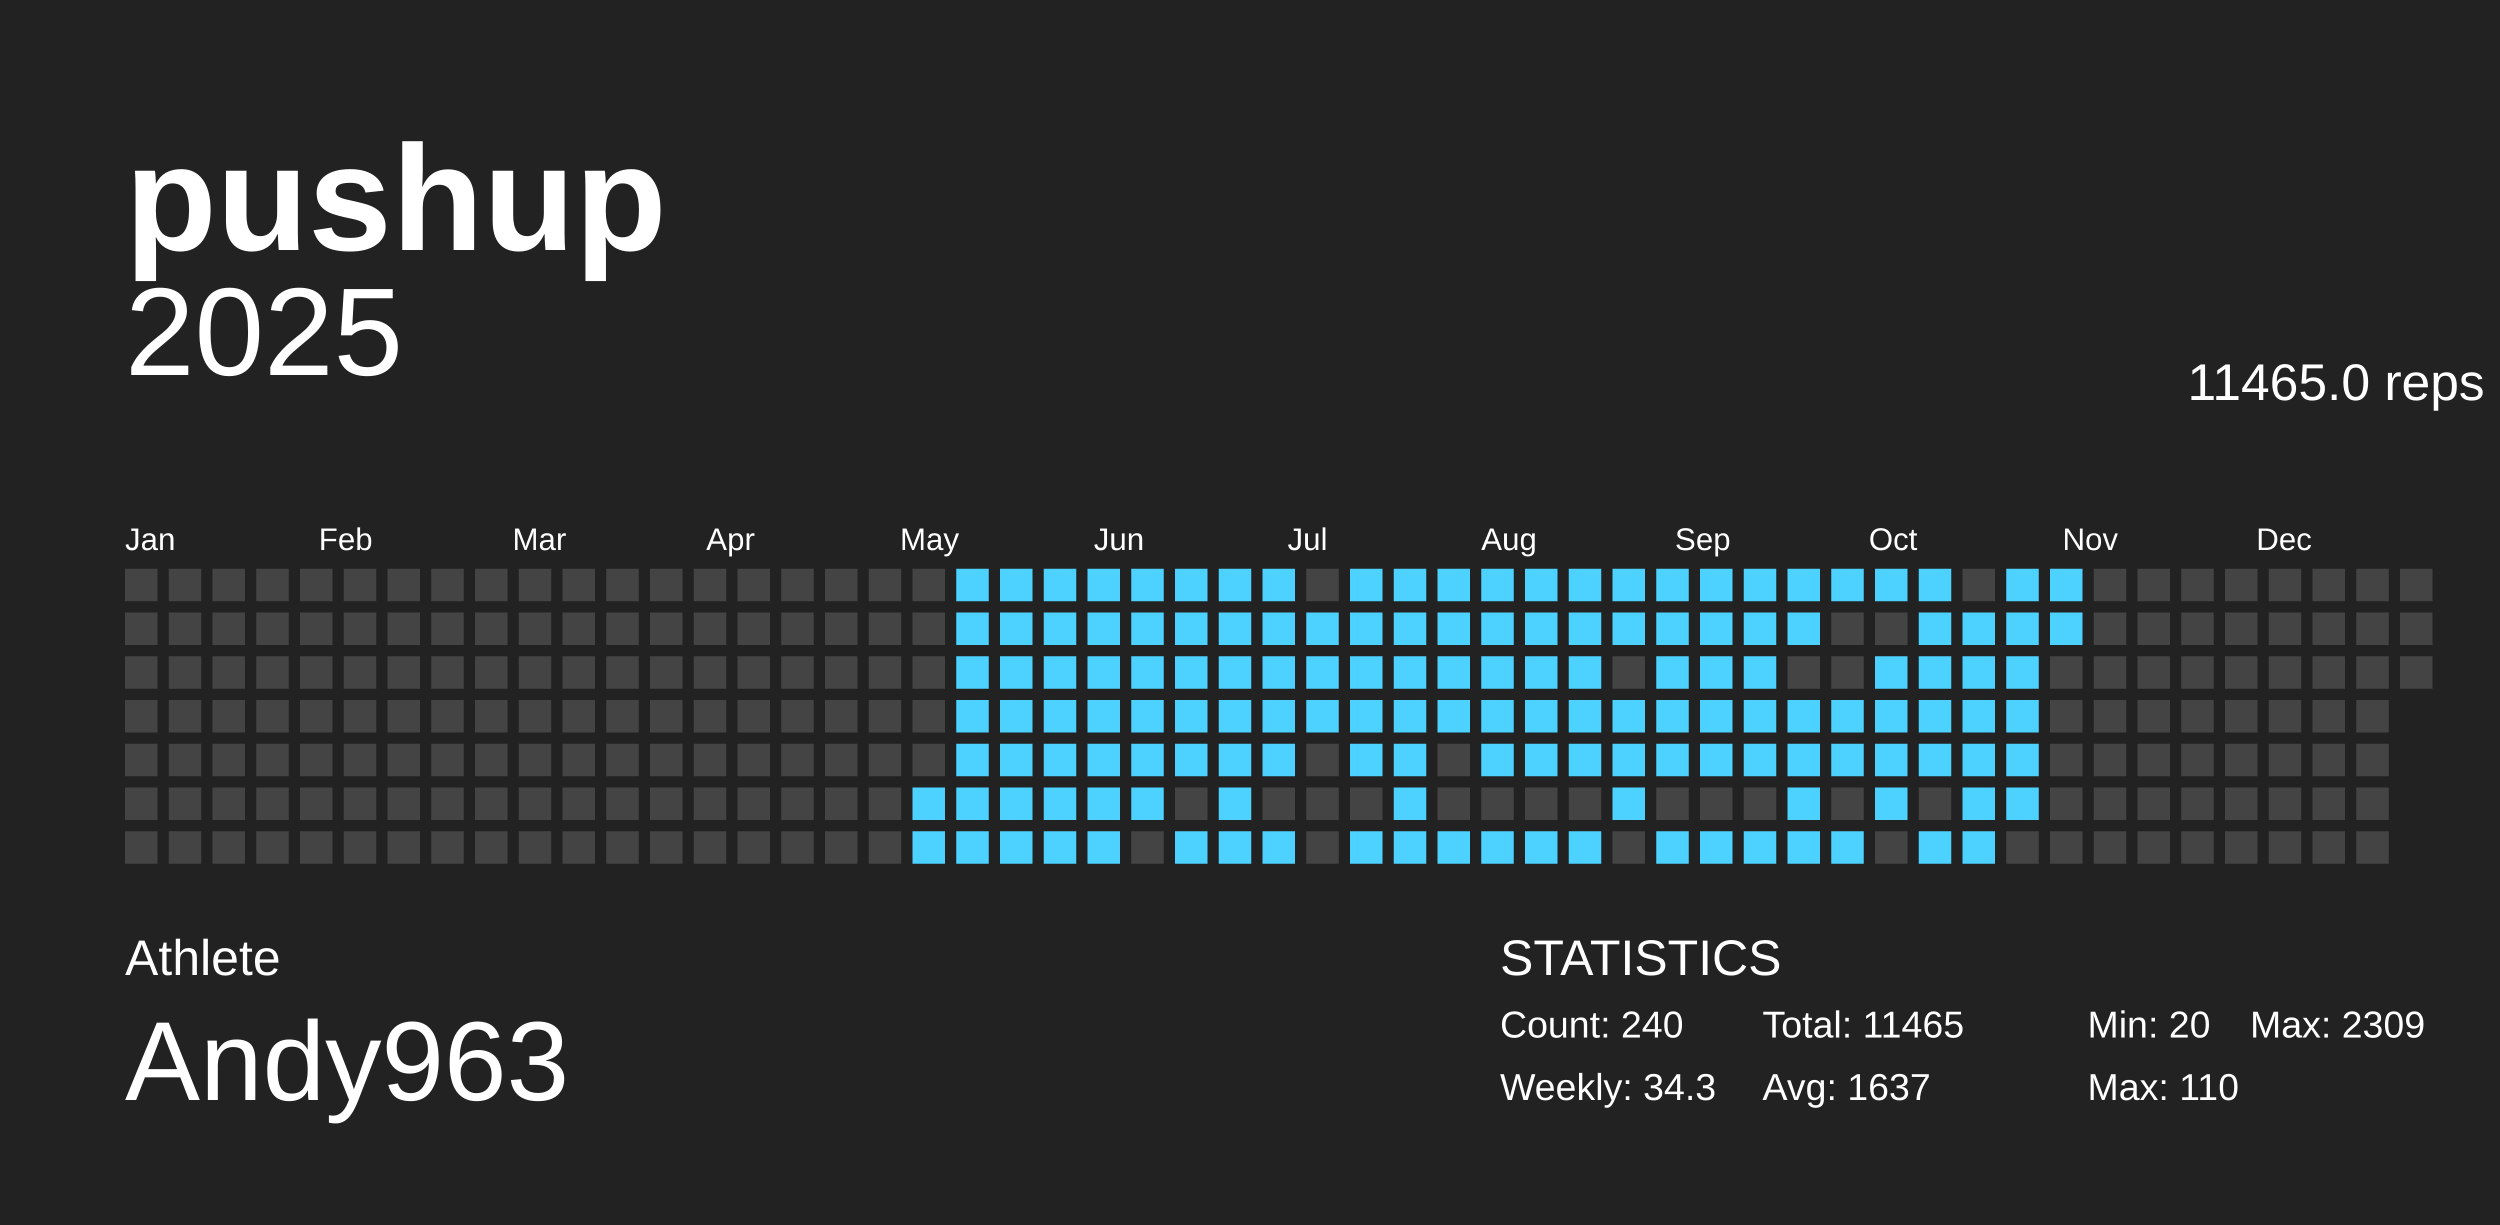
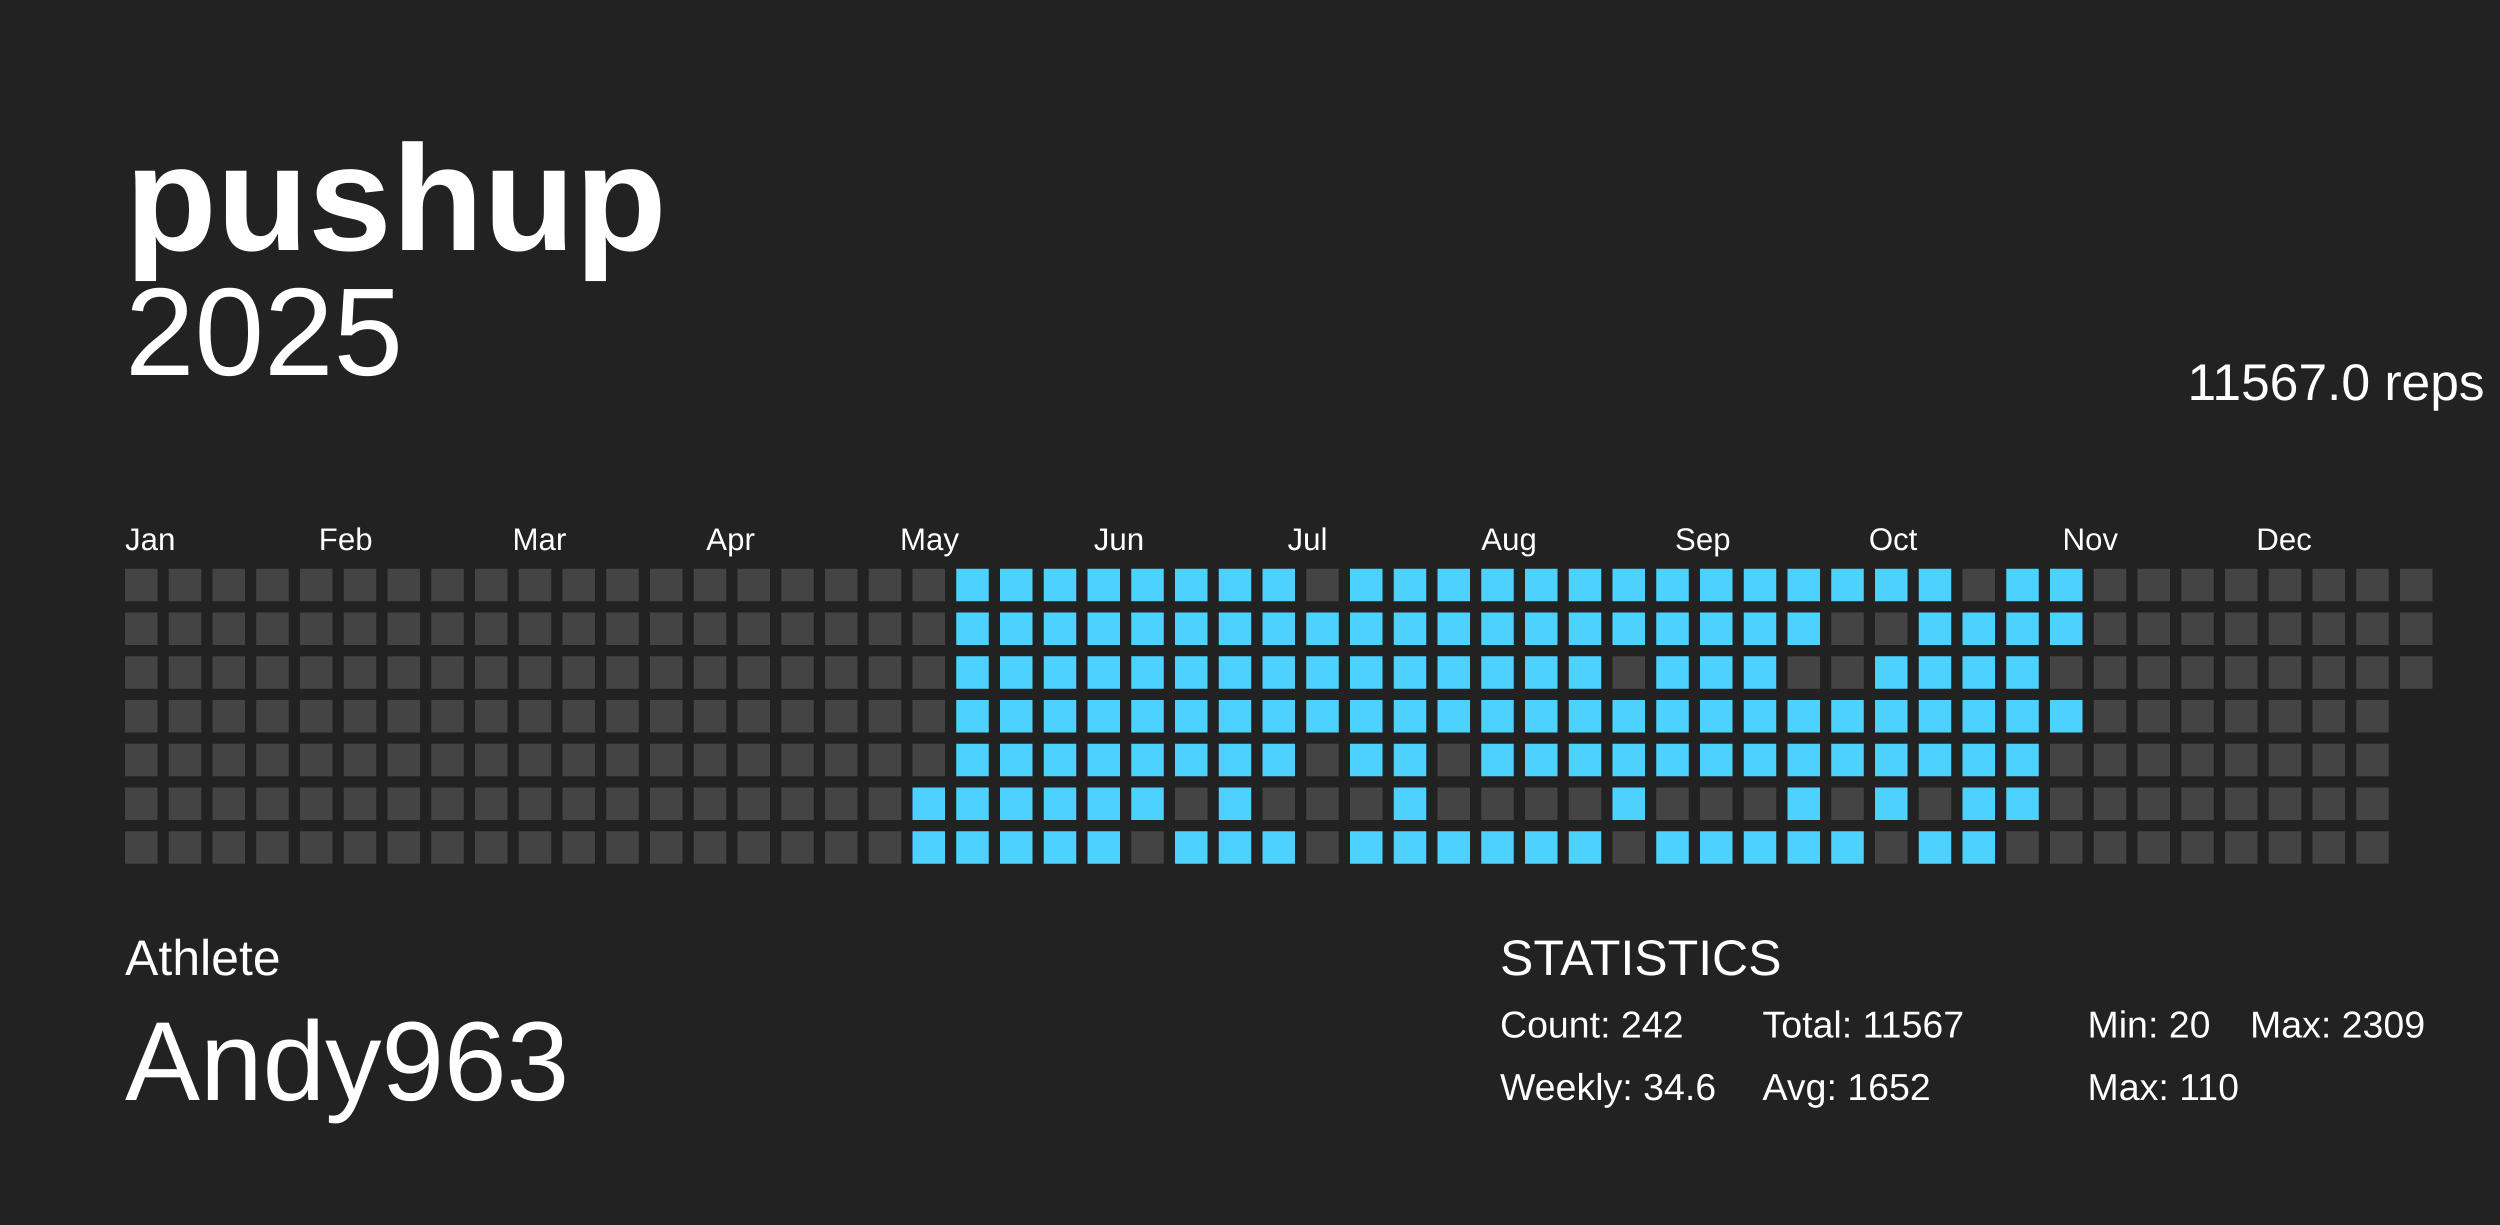
<svg xmlns="http://www.w3.org/2000/svg" baseProfile="full" height="98mm" version="1.1" viewBox="0,0,200,98" width="200mm">
  <defs />
  <g>
    <rect fill="#222222" height="98" width="200" x="0" y="0" />
    <g id="year2025">
      <text alignment-baseline="hanging" fill="#FFFFFF" style="font-size:10.0px; font-family:Arial;" x="10" y="30">2025</text>
-       <text alignment-baseline="hanging" fill="#FFFFFF" style="font-size:4.125px; font-family:Arial;" x="175" y="32">11465.0 reps</text>
+       <text alignment-baseline="hanging" fill="#FFFFFF" style="font-size:4.125px; font-family:Arial;" x="175" y="32">11567.0 reps</text>
      <text fill="#FFFFFF" style="font-size:2.5px; font-family:Arial" x="10.0" y="44">Jan</text>
      <text fill="#FFFFFF" style="font-size:2.5px; font-family:Arial" x="25.5" y="44">Feb</text>
      <text fill="#FFFFFF" style="font-size:2.5px; font-family:Arial" x="41.0" y="44">Mar</text>
      <text fill="#FFFFFF" style="font-size:2.5px; font-family:Arial" x="56.5" y="44">Apr</text>
      <text fill="#FFFFFF" style="font-size:2.5px; font-family:Arial" x="72.0" y="44">May</text>
      <text fill="#FFFFFF" style="font-size:2.5px; font-family:Arial" x="87.5" y="44">Jun</text>
      <text fill="#FFFFFF" style="font-size:2.5px; font-family:Arial" x="103.0" y="44">Jul</text>
      <text fill="#FFFFFF" style="font-size:2.5px; font-family:Arial" x="118.5" y="44">Aug</text>
      <text fill="#FFFFFF" style="font-size:2.5px; font-family:Arial" x="134.0" y="44">Sep</text>
      <text fill="#FFFFFF" style="font-size:2.5px; font-family:Arial" x="149.5" y="44">Oct</text>
      <text fill="#FFFFFF" style="font-size:2.5px; font-family:Arial" x="165.0" y="44">Nov</text>
      <text fill="#FFFFFF" style="font-size:2.5px; font-family:Arial" x="180.5" y="44">Dec</text>
      <rect fill="#444444" height="2.6" width="2.6" x="10.0" y="45.5" />
      <rect fill="#444444" height="2.6" width="2.6" x="10.0" y="49.0" />
      <rect fill="#444444" height="2.6" width="2.6" x="10.0" y="52.5" />
      <rect fill="#444444" height="2.6" width="2.6" x="10.0" y="56.0" />
      <rect fill="#444444" height="2.6" width="2.6" x="10.0" y="59.5" />
      <rect fill="#444444" height="2.6" width="2.6" x="10.0" y="63.0" />
      <rect fill="#444444" height="2.6" width="2.6" x="10.0" y="66.5" />
      <rect fill="#444444" height="2.6" width="2.6" x="13.5" y="45.5" />
      <rect fill="#444444" height="2.6" width="2.6" x="13.5" y="49.0" />
      <rect fill="#444444" height="2.6" width="2.6" x="13.5" y="52.5" />
      <rect fill="#444444" height="2.6" width="2.6" x="13.5" y="56.0" />
      <rect fill="#444444" height="2.6" width="2.6" x="13.5" y="59.5" />
      <rect fill="#444444" height="2.6" width="2.6" x="13.5" y="63.0" />
      <rect fill="#444444" height="2.6" width="2.6" x="13.5" y="66.5" />
      <rect fill="#444444" height="2.6" width="2.6" x="17.0" y="45.5" />
      <rect fill="#444444" height="2.6" width="2.6" x="17.0" y="49.0" />
      <rect fill="#444444" height="2.6" width="2.6" x="17.0" y="52.5" />
      <rect fill="#444444" height="2.6" width="2.6" x="17.0" y="56.0" />
      <rect fill="#444444" height="2.6" width="2.6" x="17.0" y="59.5" />
      <rect fill="#444444" height="2.6" width="2.6" x="17.0" y="63.0" />
      <rect fill="#444444" height="2.6" width="2.6" x="17.0" y="66.5" />
      <rect fill="#444444" height="2.6" width="2.6" x="20.5" y="45.5" />
      <rect fill="#444444" height="2.6" width="2.6" x="20.5" y="49.0" />
      <rect fill="#444444" height="2.6" width="2.6" x="20.5" y="52.5" />
      <rect fill="#444444" height="2.6" width="2.6" x="20.5" y="56.0" />
      <rect fill="#444444" height="2.6" width="2.6" x="20.5" y="59.5" />
      <rect fill="#444444" height="2.6" width="2.6" x="20.5" y="63.0" />
      <rect fill="#444444" height="2.6" width="2.6" x="20.5" y="66.5" />
      <rect fill="#444444" height="2.6" width="2.6" x="24.0" y="45.5" />
      <rect fill="#444444" height="2.6" width="2.6" x="24.0" y="49.0" />
      <rect fill="#444444" height="2.6" width="2.6" x="24.0" y="52.5" />
      <rect fill="#444444" height="2.6" width="2.6" x="24.0" y="56.0" />
      <rect fill="#444444" height="2.6" width="2.6" x="24.0" y="59.5" />
      <rect fill="#444444" height="2.6" width="2.6" x="24.0" y="63.0" />
      <rect fill="#444444" height="2.6" width="2.6" x="24.0" y="66.5" />
      <rect fill="#444444" height="2.6" width="2.6" x="27.5" y="45.5" />
      <rect fill="#444444" height="2.6" width="2.6" x="27.5" y="49.0" />
      <rect fill="#444444" height="2.6" width="2.6" x="27.5" y="52.5" />
      <rect fill="#444444" height="2.6" width="2.6" x="27.5" y="56.0" />
      <rect fill="#444444" height="2.6" width="2.6" x="27.5" y="59.5" />
      <rect fill="#444444" height="2.6" width="2.6" x="27.5" y="63.0" />
      <rect fill="#444444" height="2.6" width="2.6" x="27.5" y="66.5" />
      <rect fill="#444444" height="2.6" width="2.6" x="31.0" y="45.5" />
      <rect fill="#444444" height="2.6" width="2.6" x="31.0" y="49.0" />
      <rect fill="#444444" height="2.6" width="2.6" x="31.0" y="52.5" />
      <rect fill="#444444" height="2.6" width="2.6" x="31.0" y="56.0" />
      <rect fill="#444444" height="2.6" width="2.6" x="31.0" y="59.5" />
      <rect fill="#444444" height="2.6" width="2.6" x="31.0" y="63.0" />
      <rect fill="#444444" height="2.6" width="2.6" x="31.0" y="66.5" />
      <rect fill="#444444" height="2.6" width="2.6" x="34.5" y="45.5" />
      <rect fill="#444444" height="2.6" width="2.6" x="34.5" y="49.0" />
      <rect fill="#444444" height="2.6" width="2.6" x="34.5" y="52.5" />
      <rect fill="#444444" height="2.6" width="2.6" x="34.5" y="56.0" />
      <rect fill="#444444" height="2.6" width="2.6" x="34.5" y="59.5" />
      <rect fill="#444444" height="2.6" width="2.6" x="34.5" y="63.0" />
      <rect fill="#444444" height="2.6" width="2.6" x="34.5" y="66.5" />
      <rect fill="#444444" height="2.6" width="2.6" x="38.0" y="45.5" />
      <rect fill="#444444" height="2.6" width="2.6" x="38.0" y="49.0" />
      <rect fill="#444444" height="2.6" width="2.6" x="38.0" y="52.5" />
      <rect fill="#444444" height="2.6" width="2.6" x="38.0" y="56.0" />
      <rect fill="#444444" height="2.6" width="2.6" x="38.0" y="59.5" />
      <rect fill="#444444" height="2.6" width="2.6" x="38.0" y="63.0" />
      <rect fill="#444444" height="2.6" width="2.6" x="38.0" y="66.5" />
      <rect fill="#444444" height="2.6" width="2.6" x="41.5" y="45.5" />
      <rect fill="#444444" height="2.6" width="2.6" x="41.5" y="49.0" />
      <rect fill="#444444" height="2.6" width="2.6" x="41.5" y="52.5" />
      <rect fill="#444444" height="2.6" width="2.6" x="41.5" y="56.0" />
      <rect fill="#444444" height="2.6" width="2.6" x="41.5" y="59.5" />
      <rect fill="#444444" height="2.6" width="2.6" x="41.5" y="63.0" />
      <rect fill="#444444" height="2.6" width="2.6" x="41.5" y="66.5" />
      <rect fill="#444444" height="2.6" width="2.6" x="45.0" y="45.5" />
      <rect fill="#444444" height="2.6" width="2.6" x="45.0" y="49.0" />
      <rect fill="#444444" height="2.6" width="2.6" x="45.0" y="52.5" />
      <rect fill="#444444" height="2.6" width="2.6" x="45.0" y="56.0" />
      <rect fill="#444444" height="2.6" width="2.6" x="45.0" y="59.5" />
      <rect fill="#444444" height="2.6" width="2.6" x="45.0" y="63.0" />
      <rect fill="#444444" height="2.6" width="2.6" x="45.0" y="66.5" />
      <rect fill="#444444" height="2.6" width="2.6" x="48.5" y="45.5" />
      <rect fill="#444444" height="2.6" width="2.6" x="48.5" y="49.0" />
      <rect fill="#444444" height="2.6" width="2.6" x="48.5" y="52.5" />
      <rect fill="#444444" height="2.6" width="2.6" x="48.5" y="56.0" />
      <rect fill="#444444" height="2.6" width="2.6" x="48.5" y="59.5" />
      <rect fill="#444444" height="2.6" width="2.6" x="48.5" y="63.0" />
      <rect fill="#444444" height="2.6" width="2.6" x="48.5" y="66.5" />
      <rect fill="#444444" height="2.6" width="2.6" x="52.0" y="45.5" />
      <rect fill="#444444" height="2.6" width="2.6" x="52.0" y="49.0" />
      <rect fill="#444444" height="2.6" width="2.6" x="52.0" y="52.5" />
      <rect fill="#444444" height="2.6" width="2.6" x="52.0" y="56.0" />
      <rect fill="#444444" height="2.6" width="2.6" x="52.0" y="59.5" />
      <rect fill="#444444" height="2.6" width="2.6" x="52.0" y="63.0" />
      <rect fill="#444444" height="2.6" width="2.6" x="52.0" y="66.5" />
      <rect fill="#444444" height="2.6" width="2.6" x="55.5" y="45.5" />
      <rect fill="#444444" height="2.6" width="2.6" x="55.5" y="49.0" />
      <rect fill="#444444" height="2.6" width="2.6" x="55.5" y="52.5" />
      <rect fill="#444444" height="2.6" width="2.6" x="55.5" y="56.0" />
      <rect fill="#444444" height="2.6" width="2.6" x="55.5" y="59.5" />
      <rect fill="#444444" height="2.6" width="2.6" x="55.5" y="63.0" />
      <rect fill="#444444" height="2.6" width="2.6" x="55.5" y="66.5" />
      <rect fill="#444444" height="2.6" width="2.6" x="59.0" y="45.5" />
      <rect fill="#444444" height="2.6" width="2.6" x="59.0" y="49.0" />
      <rect fill="#444444" height="2.6" width="2.6" x="59.0" y="52.5" />
      <rect fill="#444444" height="2.6" width="2.6" x="59.0" y="56.0" />
      <rect fill="#444444" height="2.6" width="2.6" x="59.0" y="59.5" />
      <rect fill="#444444" height="2.6" width="2.6" x="59.0" y="63.0" />
      <rect fill="#444444" height="2.6" width="2.6" x="59.0" y="66.5" />
      <rect fill="#444444" height="2.6" width="2.6" x="62.5" y="45.5" />
      <rect fill="#444444" height="2.6" width="2.6" x="62.5" y="49.0" />
      <rect fill="#444444" height="2.6" width="2.6" x="62.5" y="52.5" />
      <rect fill="#444444" height="2.6" width="2.6" x="62.5" y="56.0" />
      <rect fill="#444444" height="2.6" width="2.6" x="62.5" y="59.5" />
      <rect fill="#444444" height="2.6" width="2.6" x="62.5" y="63.0" />
      <rect fill="#444444" height="2.6" width="2.6" x="62.5" y="66.5" />
      <rect fill="#444444" height="2.6" width="2.6" x="66.0" y="45.5" />
      <rect fill="#444444" height="2.6" width="2.6" x="66.0" y="49.0" />
      <rect fill="#444444" height="2.6" width="2.6" x="66.0" y="52.5" />
      <rect fill="#444444" height="2.6" width="2.6" x="66.0" y="56.0" />
      <rect fill="#444444" height="2.6" width="2.6" x="66.0" y="59.5" />
      <rect fill="#444444" height="2.6" width="2.6" x="66.0" y="63.0" />
      <rect fill="#444444" height="2.6" width="2.6" x="66.0" y="66.5" />
      <rect fill="#444444" height="2.6" width="2.6" x="69.5" y="45.5" />
      <rect fill="#444444" height="2.6" width="2.6" x="69.5" y="49.0" />
      <rect fill="#444444" height="2.6" width="2.6" x="69.5" y="52.5" />
      <rect fill="#444444" height="2.6" width="2.6" x="69.5" y="56.0" />
      <rect fill="#444444" height="2.6" width="2.6" x="69.5" y="59.5" />
      <rect fill="#444444" height="2.6" width="2.6" x="69.5" y="63.0" />
      <rect fill="#444444" height="2.6" width="2.6" x="69.5" y="66.5" />
      <rect fill="#444444" height="2.6" width="2.6" x="73.0" y="45.5" />
      <rect fill="#444444" height="2.6" width="2.6" x="73.0" y="49.0" />
      <rect fill="#444444" height="2.6" width="2.6" x="73.0" y="52.5" />
      <rect fill="#444444" height="2.6" width="2.6" x="73.0" y="56.0" />
      <rect fill="#444444" height="2.6" width="2.6" x="73.0" y="59.5" />
      <rect fill="#4dd2ff" height="2.6" width="2.6" x="73.0" y="63.0" />
      <rect fill="#4dd2ff" height="2.6" width="2.6" x="73.0" y="66.5" />
      <rect fill="#4dd2ff" height="2.6" width="2.6" x="76.5" y="45.5" />
      <rect fill="#4dd2ff" height="2.6" width="2.6" x="76.5" y="49.0" />
      <rect fill="#4dd2ff" height="2.6" width="2.6" x="76.5" y="52.5" />
      <rect fill="#4dd2ff" height="2.6" width="2.6" x="76.5" y="56.0" />
      <rect fill="#4dd2ff" height="2.6" width="2.6" x="76.5" y="59.5" />
      <rect fill="#4dd2ff" height="2.6" width="2.6" x="76.5" y="63.0" />
      <rect fill="#4dd2ff" height="2.6" width="2.6" x="76.5" y="66.5" />
      <rect fill="#4dd2ff" height="2.6" width="2.6" x="80.0" y="45.5" />
      <rect fill="#4dd2ff" height="2.6" width="2.6" x="80.0" y="49.0" />
      <rect fill="#4dd2ff" height="2.6" width="2.6" x="80.0" y="52.5" />
      <rect fill="#4dd2ff" height="2.6" width="2.6" x="80.0" y="56.0" />
      <rect fill="#4dd2ff" height="2.6" width="2.6" x="80.0" y="59.5" />
      <rect fill="#4dd2ff" height="2.6" width="2.6" x="80.0" y="63.0" />
      <rect fill="#4dd2ff" height="2.6" width="2.6" x="80.0" y="66.5" />
      <rect fill="#4dd2ff" height="2.6" width="2.6" x="83.5" y="45.5" />
      <rect fill="#4dd2ff" height="2.6" width="2.6" x="83.5" y="49.0" />
      <rect fill="#4dd2ff" height="2.6" width="2.6" x="83.5" y="52.5" />
      <rect fill="#4dd2ff" height="2.6" width="2.6" x="83.5" y="56.0" />
      <rect fill="#4dd2ff" height="2.6" width="2.6" x="83.5" y="59.5" />
      <rect fill="#4dd2ff" height="2.6" width="2.6" x="83.5" y="63.0" />
      <rect fill="#4dd2ff" height="2.6" width="2.6" x="83.5" y="66.5" />
      <rect fill="#4dd2ff" height="2.6" width="2.6" x="87.0" y="45.5" />
      <rect fill="#4dd2ff" height="2.6" width="2.6" x="87.0" y="49.0" />
      <rect fill="#4dd2ff" height="2.6" width="2.6" x="87.0" y="52.5" />
      <rect fill="#4dd2ff" height="2.6" width="2.6" x="87.0" y="56.0" />
      <rect fill="#4dd2ff" height="2.6" width="2.6" x="87.0" y="59.5" />
      <rect fill="#4dd2ff" height="2.6" width="2.6" x="87.0" y="63.0" />
      <rect fill="#4dd2ff" height="2.6" width="2.6" x="87.0" y="66.5" />
      <rect fill="#4dd2ff" height="2.6" width="2.6" x="90.5" y="45.5" />
      <rect fill="#4dd2ff" height="2.6" width="2.6" x="90.5" y="49.0" />
      <rect fill="#4dd2ff" height="2.6" width="2.6" x="90.5" y="52.5" />
      <rect fill="#4dd2ff" height="2.6" width="2.6" x="90.5" y="56.0" />
      <rect fill="#4dd2ff" height="2.6" width="2.6" x="90.5" y="59.5" />
      <rect fill="#4dd2ff" height="2.6" width="2.6" x="90.5" y="63.0" />
      <rect fill="#444444" height="2.6" width="2.6" x="90.5" y="66.5" />
      <rect fill="#4dd2ff" height="2.6" width="2.6" x="94.0" y="45.5" />
      <rect fill="#4dd2ff" height="2.6" width="2.6" x="94.0" y="49.0" />
      <rect fill="#4dd2ff" height="2.6" width="2.6" x="94.0" y="52.5" />
      <rect fill="#4dd2ff" height="2.6" width="2.6" x="94.0" y="56.0" />
      <rect fill="#4dd2ff" height="2.6" width="2.6" x="94.0" y="59.5" />
      <rect fill="#444444" height="2.6" width="2.6" x="94.0" y="63.0" />
      <rect fill="#4dd2ff" height="2.6" width="2.6" x="94.0" y="66.5" />
      <rect fill="#4dd2ff" height="2.6" width="2.6" x="97.5" y="45.5" />
      <rect fill="#4dd2ff" height="2.6" width="2.6" x="97.5" y="49.0" />
      <rect fill="#4dd2ff" height="2.6" width="2.6" x="97.5" y="52.5" />
      <rect fill="#4dd2ff" height="2.6" width="2.6" x="97.5" y="56.0" />
      <rect fill="#4dd2ff" height="2.6" width="2.6" x="97.5" y="59.5" />
      <rect fill="#4dd2ff" height="2.6" width="2.6" x="97.5" y="63.0" />
      <rect fill="#4dd2ff" height="2.6" width="2.6" x="97.5" y="66.5" />
      <rect fill="#4dd2ff" height="2.6" width="2.6" x="101.0" y="45.5" />
      <rect fill="#4dd2ff" height="2.6" width="2.6" x="101.0" y="49.0" />
      <rect fill="#4dd2ff" height="2.6" width="2.6" x="101.0" y="52.5" />
      <rect fill="#4dd2ff" height="2.6" width="2.6" x="101.0" y="56.0" />
      <rect fill="#4dd2ff" height="2.6" width="2.6" x="101.0" y="59.5" />
      <rect fill="#444444" height="2.6" width="2.6" x="101.0" y="63.0" />
      <rect fill="#4dd2ff" height="2.6" width="2.6" x="101.0" y="66.5" />
      <rect fill="#444444" height="2.6" width="2.6" x="104.5" y="45.5" />
      <rect fill="#4dd2ff" height="2.6" width="2.6" x="104.5" y="49.0" />
      <rect fill="#4dd2ff" height="2.6" width="2.6" x="104.5" y="52.5" />
      <rect fill="#4dd2ff" height="2.6" width="2.6" x="104.5" y="56.0" />
      <rect fill="#444444" height="2.6" width="2.6" x="104.5" y="59.5" />
      <rect fill="#444444" height="2.6" width="2.6" x="104.5" y="63.0" />
      <rect fill="#444444" height="2.6" width="2.6" x="104.5" y="66.5" />
      <rect fill="#4dd2ff" height="2.6" width="2.6" x="108.0" y="45.5" />
      <rect fill="#4dd2ff" height="2.6" width="2.6" x="108.0" y="49.0" />
      <rect fill="#4dd2ff" height="2.6" width="2.6" x="108.0" y="52.5" />
      <rect fill="#4dd2ff" height="2.6" width="2.6" x="108.0" y="56.0" />
      <rect fill="#4dd2ff" height="2.6" width="2.6" x="108.0" y="59.5" />
      <rect fill="#444444" height="2.6" width="2.6" x="108.0" y="63.0" />
      <rect fill="#4dd2ff" height="2.6" width="2.6" x="108.0" y="66.5" />
      <rect fill="#4dd2ff" height="2.6" width="2.6" x="111.5" y="45.5" />
      <rect fill="#4dd2ff" height="2.6" width="2.6" x="111.5" y="49.0" />
      <rect fill="#4dd2ff" height="2.6" width="2.6" x="111.5" y="52.5" />
      <rect fill="#4dd2ff" height="2.6" width="2.6" x="111.5" y="56.0" />
      <rect fill="#4dd2ff" height="2.6" width="2.6" x="111.5" y="59.5" />
      <rect fill="#4dd2ff" height="2.6" width="2.6" x="111.5" y="63.0" />
      <rect fill="#4dd2ff" height="2.6" width="2.6" x="111.5" y="66.5" />
      <rect fill="#4dd2ff" height="2.6" width="2.6" x="115.0" y="45.5" />
      <rect fill="#4dd2ff" height="2.6" width="2.6" x="115.0" y="49.0" />
      <rect fill="#4dd2ff" height="2.6" width="2.6" x="115.0" y="52.5" />
      <rect fill="#4dd2ff" height="2.6" width="2.6" x="115.0" y="56.0" />
      <rect fill="#444444" height="2.6" width="2.6" x="115.0" y="59.5" />
      <rect fill="#444444" height="2.6" width="2.6" x="115.0" y="63.0" />
      <rect fill="#4dd2ff" height="2.6" width="2.6" x="115.0" y="66.5" />
      <rect fill="#4dd2ff" height="2.6" width="2.6" x="118.5" y="45.5" />
      <rect fill="#4dd2ff" height="2.6" width="2.6" x="118.5" y="49.0" />
      <rect fill="#4dd2ff" height="2.6" width="2.6" x="118.5" y="52.5" />
      <rect fill="#4dd2ff" height="2.6" width="2.6" x="118.5" y="56.0" />
      <rect fill="#4dd2ff" height="2.6" width="2.6" x="118.5" y="59.5" />
      <rect fill="#444444" height="2.6" width="2.6" x="118.5" y="63.0" />
      <rect fill="#4dd2ff" height="2.6" width="2.6" x="118.5" y="66.5" />
      <rect fill="#4dd2ff" height="2.6" width="2.6" x="122.0" y="45.5" />
      <rect fill="#4dd2ff" height="2.6" width="2.6" x="122.0" y="49.0" />
      <rect fill="#4dd2ff" height="2.6" width="2.6" x="122.0" y="52.5" />
      <rect fill="#4dd2ff" height="2.6" width="2.6" x="122.0" y="56.0" />
      <rect fill="#4dd2ff" height="2.6" width="2.6" x="122.0" y="59.5" />
      <rect fill="#444444" height="2.6" width="2.6" x="122.0" y="63.0" />
      <rect fill="#4dd2ff" height="2.6" width="2.6" x="122.0" y="66.5" />
      <rect fill="#4dd2ff" height="2.6" width="2.6" x="125.5" y="45.5" />
      <rect fill="#4dd2ff" height="2.6" width="2.6" x="125.5" y="49.0" />
      <rect fill="#4dd2ff" height="2.6" width="2.6" x="125.5" y="52.5" />
      <rect fill="#4dd2ff" height="2.6" width="2.6" x="125.5" y="56.0" />
      <rect fill="#4dd2ff" height="2.6" width="2.6" x="125.5" y="59.5" />
      <rect fill="#444444" height="2.6" width="2.6" x="125.5" y="63.0" />
      <rect fill="#4dd2ff" height="2.6" width="2.6" x="125.5" y="66.5" />
      <rect fill="#4dd2ff" height="2.6" width="2.6" x="129.0" y="45.5" />
      <rect fill="#4dd2ff" height="2.6" width="2.6" x="129.0" y="49.0" />
      <rect fill="#444444" height="2.6" width="2.6" x="129.0" y="52.5" />
      <rect fill="#4dd2ff" height="2.6" width="2.6" x="129.0" y="56.0" />
      <rect fill="#4dd2ff" height="2.6" width="2.6" x="129.0" y="59.5" />
      <rect fill="#4dd2ff" height="2.6" width="2.6" x="129.0" y="63.0" />
      <rect fill="#444444" height="2.6" width="2.6" x="129.0" y="66.5" />
      <rect fill="#4dd2ff" height="2.6" width="2.6" x="132.5" y="45.5" />
      <rect fill="#4dd2ff" height="2.6" width="2.6" x="132.5" y="49.0" />
      <rect fill="#4dd2ff" height="2.6" width="2.6" x="132.5" y="52.5" />
      <rect fill="#4dd2ff" height="2.6" width="2.6" x="132.5" y="56.0" />
      <rect fill="#4dd2ff" height="2.6" width="2.6" x="132.5" y="59.5" />
      <rect fill="#444444" height="2.6" width="2.6" x="132.5" y="63.0" />
      <rect fill="#4dd2ff" height="2.6" width="2.6" x="132.5" y="66.5" />
      <rect fill="#4dd2ff" height="2.6" width="2.6" x="136.0" y="45.5" />
      <rect fill="#4dd2ff" height="2.6" width="2.6" x="136.0" y="49.0" />
      <rect fill="#4dd2ff" height="2.6" width="2.6" x="136.0" y="52.5" />
      <rect fill="#4dd2ff" height="2.6" width="2.6" x="136.0" y="56.0" />
      <rect fill="#4dd2ff" height="2.6" width="2.6" x="136.0" y="59.5" />
      <rect fill="#444444" height="2.6" width="2.6" x="136.0" y="63.0" />
      <rect fill="#4dd2ff" height="2.6" width="2.6" x="136.0" y="66.5" />
      <rect fill="#4dd2ff" height="2.6" width="2.6" x="139.5" y="45.5" />
      <rect fill="#4dd2ff" height="2.6" width="2.6" x="139.5" y="49.0" />
      <rect fill="#4dd2ff" height="2.6" width="2.6" x="139.5" y="52.5" />
      <rect fill="#4dd2ff" height="2.6" width="2.6" x="139.5" y="56.0" />
      <rect fill="#4dd2ff" height="2.6" width="2.6" x="139.5" y="59.5" />
      <rect fill="#444444" height="2.6" width="2.6" x="139.5" y="63.0" />
      <rect fill="#4dd2ff" height="2.6" width="2.6" x="139.5" y="66.5" />
      <rect fill="#4dd2ff" height="2.6" width="2.6" x="143.0" y="45.5" />
      <rect fill="#4dd2ff" height="2.6" width="2.6" x="143.0" y="49.0" />
      <rect fill="#444444" height="2.6" width="2.6" x="143.0" y="52.5" />
      <rect fill="#4dd2ff" height="2.6" width="2.6" x="143.0" y="56.0" />
      <rect fill="#4dd2ff" height="2.6" width="2.6" x="143.0" y="59.5" />
      <rect fill="#4dd2ff" height="2.6" width="2.6" x="143.0" y="63.0" />
      <rect fill="#4dd2ff" height="2.6" width="2.6" x="143.0" y="66.5" />
      <rect fill="#4dd2ff" height="2.6" width="2.6" x="146.5" y="45.5" />
      <rect fill="#444444" height="2.6" width="2.6" x="146.5" y="49.0" />
      <rect fill="#444444" height="2.6" width="2.6" x="146.5" y="52.5" />
      <rect fill="#4dd2ff" height="2.6" width="2.6" x="146.5" y="56.0" />
      <rect fill="#4dd2ff" height="2.6" width="2.6" x="146.5" y="59.5" />
      <rect fill="#444444" height="2.6" width="2.6" x="146.5" y="63.0" />
      <rect fill="#4dd2ff" height="2.6" width="2.6" x="146.5" y="66.5" />
      <rect fill="#4dd2ff" height="2.6" width="2.6" x="150.0" y="45.5" />
      <rect fill="#444444" height="2.6" width="2.6" x="150.0" y="49.0" />
      <rect fill="#4dd2ff" height="2.6" width="2.6" x="150.0" y="52.5" />
      <rect fill="#4dd2ff" height="2.6" width="2.6" x="150.0" y="56.0" />
      <rect fill="#4dd2ff" height="2.6" width="2.6" x="150.0" y="59.5" />
      <rect fill="#4dd2ff" height="2.6" width="2.6" x="150.0" y="63.0" />
      <rect fill="#444444" height="2.6" width="2.6" x="150.0" y="66.5" />
      <rect fill="#4dd2ff" height="2.6" width="2.6" x="153.5" y="45.5" />
      <rect fill="#4dd2ff" height="2.6" width="2.6" x="153.5" y="49.0" />
      <rect fill="#4dd2ff" height="2.6" width="2.6" x="153.5" y="52.5" />
      <rect fill="#4dd2ff" height="2.6" width="2.6" x="153.5" y="56.0" />
      <rect fill="#4dd2ff" height="2.6" width="2.6" x="153.5" y="59.5" />
      <rect fill="#444444" height="2.6" width="2.6" x="153.5" y="63.0" />
      <rect fill="#4dd2ff" height="2.6" width="2.6" x="153.5" y="66.5" />
      <rect fill="#444444" height="2.6" width="2.6" x="157.0" y="45.5" />
      <rect fill="#4dd2ff" height="2.6" width="2.6" x="157.0" y="49.0" />
      <rect fill="#4dd2ff" height="2.6" width="2.6" x="157.0" y="52.5" />
      <rect fill="#4dd2ff" height="2.6" width="2.6" x="157.0" y="56.0" />
      <rect fill="#4dd2ff" height="2.6" width="2.6" x="157.0" y="59.5" />
      <rect fill="#4dd2ff" height="2.6" width="2.6" x="157.0" y="63.0" />
      <rect fill="#4dd2ff" height="2.6" width="2.6" x="157.0" y="66.5" />
      <rect fill="#4dd2ff" height="2.6" width="2.6" x="160.5" y="45.5" />
      <rect fill="#4dd2ff" height="2.6" width="2.6" x="160.5" y="49.0" />
      <rect fill="#4dd2ff" height="2.6" width="2.6" x="160.5" y="52.5" />
      <rect fill="#4dd2ff" height="2.6" width="2.6" x="160.5" y="56.0" />
      <rect fill="#4dd2ff" height="2.6" width="2.6" x="160.5" y="59.5" />
      <rect fill="#4dd2ff" height="2.6" width="2.6" x="160.5" y="63.0" />
      <rect fill="#444444" height="2.6" width="2.6" x="160.5" y="66.5" />
      <rect fill="#4dd2ff" height="2.6" width="2.6" x="164.0" y="45.5" />
      <rect fill="#4dd2ff" height="2.6" width="2.6" x="164.0" y="49.0" />
      <rect fill="#444444" height="2.6" width="2.6" x="164.0" y="52.5" />
-       <rect fill="#444444" height="2.6" width="2.6" x="164.0" y="56.0" />
+       <rect fill="#4dd2ff" height="2.6" width="2.6" x="164.0" y="56.0" />
      <rect fill="#444444" height="2.6" width="2.6" x="164.0" y="59.5" />
      <rect fill="#444444" height="2.6" width="2.6" x="164.0" y="63.0" />
      <rect fill="#444444" height="2.6" width="2.6" x="164.0" y="66.5" />
      <rect fill="#444444" height="2.6" width="2.6" x="167.5" y="45.5" />
      <rect fill="#444444" height="2.6" width="2.6" x="167.5" y="49.0" />
      <rect fill="#444444" height="2.6" width="2.6" x="167.5" y="52.5" />
      <rect fill="#444444" height="2.6" width="2.6" x="167.5" y="56.0" />
      <rect fill="#444444" height="2.6" width="2.6" x="167.5" y="59.5" />
      <rect fill="#444444" height="2.6" width="2.6" x="167.5" y="63.0" />
      <rect fill="#444444" height="2.6" width="2.6" x="167.5" y="66.5" />
      <rect fill="#444444" height="2.6" width="2.6" x="171.0" y="45.5" />
      <rect fill="#444444" height="2.6" width="2.6" x="171.0" y="49.0" />
      <rect fill="#444444" height="2.6" width="2.6" x="171.0" y="52.5" />
      <rect fill="#444444" height="2.6" width="2.6" x="171.0" y="56.0" />
      <rect fill="#444444" height="2.6" width="2.6" x="171.0" y="59.5" />
      <rect fill="#444444" height="2.6" width="2.6" x="171.0" y="63.0" />
      <rect fill="#444444" height="2.6" width="2.6" x="171.0" y="66.5" />
      <rect fill="#444444" height="2.6" width="2.6" x="174.5" y="45.5" />
      <rect fill="#444444" height="2.6" width="2.6" x="174.5" y="49.0" />
      <rect fill="#444444" height="2.6" width="2.6" x="174.5" y="52.5" />
      <rect fill="#444444" height="2.6" width="2.6" x="174.5" y="56.0" />
      <rect fill="#444444" height="2.6" width="2.6" x="174.5" y="59.5" />
      <rect fill="#444444" height="2.6" width="2.6" x="174.5" y="63.0" />
      <rect fill="#444444" height="2.6" width="2.6" x="174.5" y="66.5" />
      <rect fill="#444444" height="2.6" width="2.6" x="178.0" y="45.5" />
      <rect fill="#444444" height="2.6" width="2.6" x="178.0" y="49.0" />
      <rect fill="#444444" height="2.6" width="2.6" x="178.0" y="52.5" />
      <rect fill="#444444" height="2.6" width="2.6" x="178.0" y="56.0" />
      <rect fill="#444444" height="2.6" width="2.6" x="178.0" y="59.5" />
      <rect fill="#444444" height="2.6" width="2.6" x="178.0" y="63.0" />
      <rect fill="#444444" height="2.6" width="2.6" x="178.0" y="66.5" />
      <rect fill="#444444" height="2.6" width="2.6" x="181.5" y="45.5" />
      <rect fill="#444444" height="2.6" width="2.6" x="181.5" y="49.0" />
      <rect fill="#444444" height="2.6" width="2.6" x="181.5" y="52.5" />
      <rect fill="#444444" height="2.6" width="2.6" x="181.5" y="56.0" />
      <rect fill="#444444" height="2.6" width="2.6" x="181.5" y="59.5" />
      <rect fill="#444444" height="2.6" width="2.6" x="181.5" y="63.0" />
      <rect fill="#444444" height="2.6" width="2.6" x="181.5" y="66.5" />
      <rect fill="#444444" height="2.6" width="2.6" x="185.0" y="45.5" />
      <rect fill="#444444" height="2.6" width="2.6" x="185.0" y="49.0" />
      <rect fill="#444444" height="2.6" width="2.6" x="185.0" y="52.5" />
      <rect fill="#444444" height="2.6" width="2.6" x="185.0" y="56.0" />
      <rect fill="#444444" height="2.6" width="2.6" x="185.0" y="59.5" />
      <rect fill="#444444" height="2.6" width="2.6" x="185.0" y="63.0" />
      <rect fill="#444444" height="2.6" width="2.6" x="185.0" y="66.5" />
      <rect fill="#444444" height="2.6" width="2.6" x="188.5" y="45.5" />
      <rect fill="#444444" height="2.6" width="2.6" x="188.5" y="49.0" />
      <rect fill="#444444" height="2.6" width="2.6" x="188.5" y="52.5" />
      <rect fill="#444444" height="2.6" width="2.6" x="188.5" y="56.0" />
      <rect fill="#444444" height="2.6" width="2.6" x="188.5" y="59.5" />
      <rect fill="#444444" height="2.6" width="2.6" x="188.5" y="63.0" />
      <rect fill="#444444" height="2.6" width="2.6" x="188.5" y="66.5" />
      <rect fill="#444444" height="2.6" width="2.6" x="192.0" y="45.5" />
      <rect fill="#444444" height="2.6" width="2.6" x="192.0" y="49.0" />
      <rect fill="#444444" height="2.6" width="2.6" x="192.0" y="52.5" />
    </g>
  </g>
  <text fill="#FFFFFF" style="font-size:12px; font-family:Arial; font-weight:bold;" x="10" y="20">pushup</text>
  <text fill="#FFFFFF" style="font-size:4px; font-family:Arial" x="10" y="78">Athlete</text>
  <text fill="#FFFFFF" style="font-size:9px; font-family:Arial" x="10" y="88">Andy963</text>
  <text fill="#FFFFFF" style="font-size:4px; font-family:Arial" x="120" y="78">STATISTICS</text>
-   <text fill="#FFFFFF" style="font-size:3px; font-family:Arial" x="120" y="83">Count: 240</text>
-   <text fill="#FFFFFF" style="font-size:3px; font-family:Arial" x="120" y="88">Weekly: 34.3</text>
-   <text fill="#FFFFFF" style="font-size:3px; font-family:Arial" x="141" y="83">Total: 11465</text>
-   <text fill="#FFFFFF" style="font-size:3px; font-family:Arial" x="141" y="88">Avg: 1637</text>
+   <text fill="#FFFFFF" style="font-size:3px; font-family:Arial" x="120" y="83">Count: 242</text>
+   <text fill="#FFFFFF" style="font-size:3px; font-family:Arial" x="120" y="88">Weekly: 34.6</text>
+   <text fill="#FFFFFF" style="font-size:3px; font-family:Arial" x="141" y="83">Total: 11567</text>
+   <text fill="#FFFFFF" style="font-size:3px; font-family:Arial" x="141" y="88">Avg: 1652</text>
  <text fill="#FFFFFF" style="font-size:3px; font-family:Arial" x="167" y="83">Min: 20</text>
  <text fill="#FFFFFF" style="font-size:3px; font-family:Arial" x="167" y="88">Max: 110</text>
  <text fill="#FFFFFF" style="font-size:3px; font-family:Arial" x="180" y="83">Max: 2309</text>
</svg>
